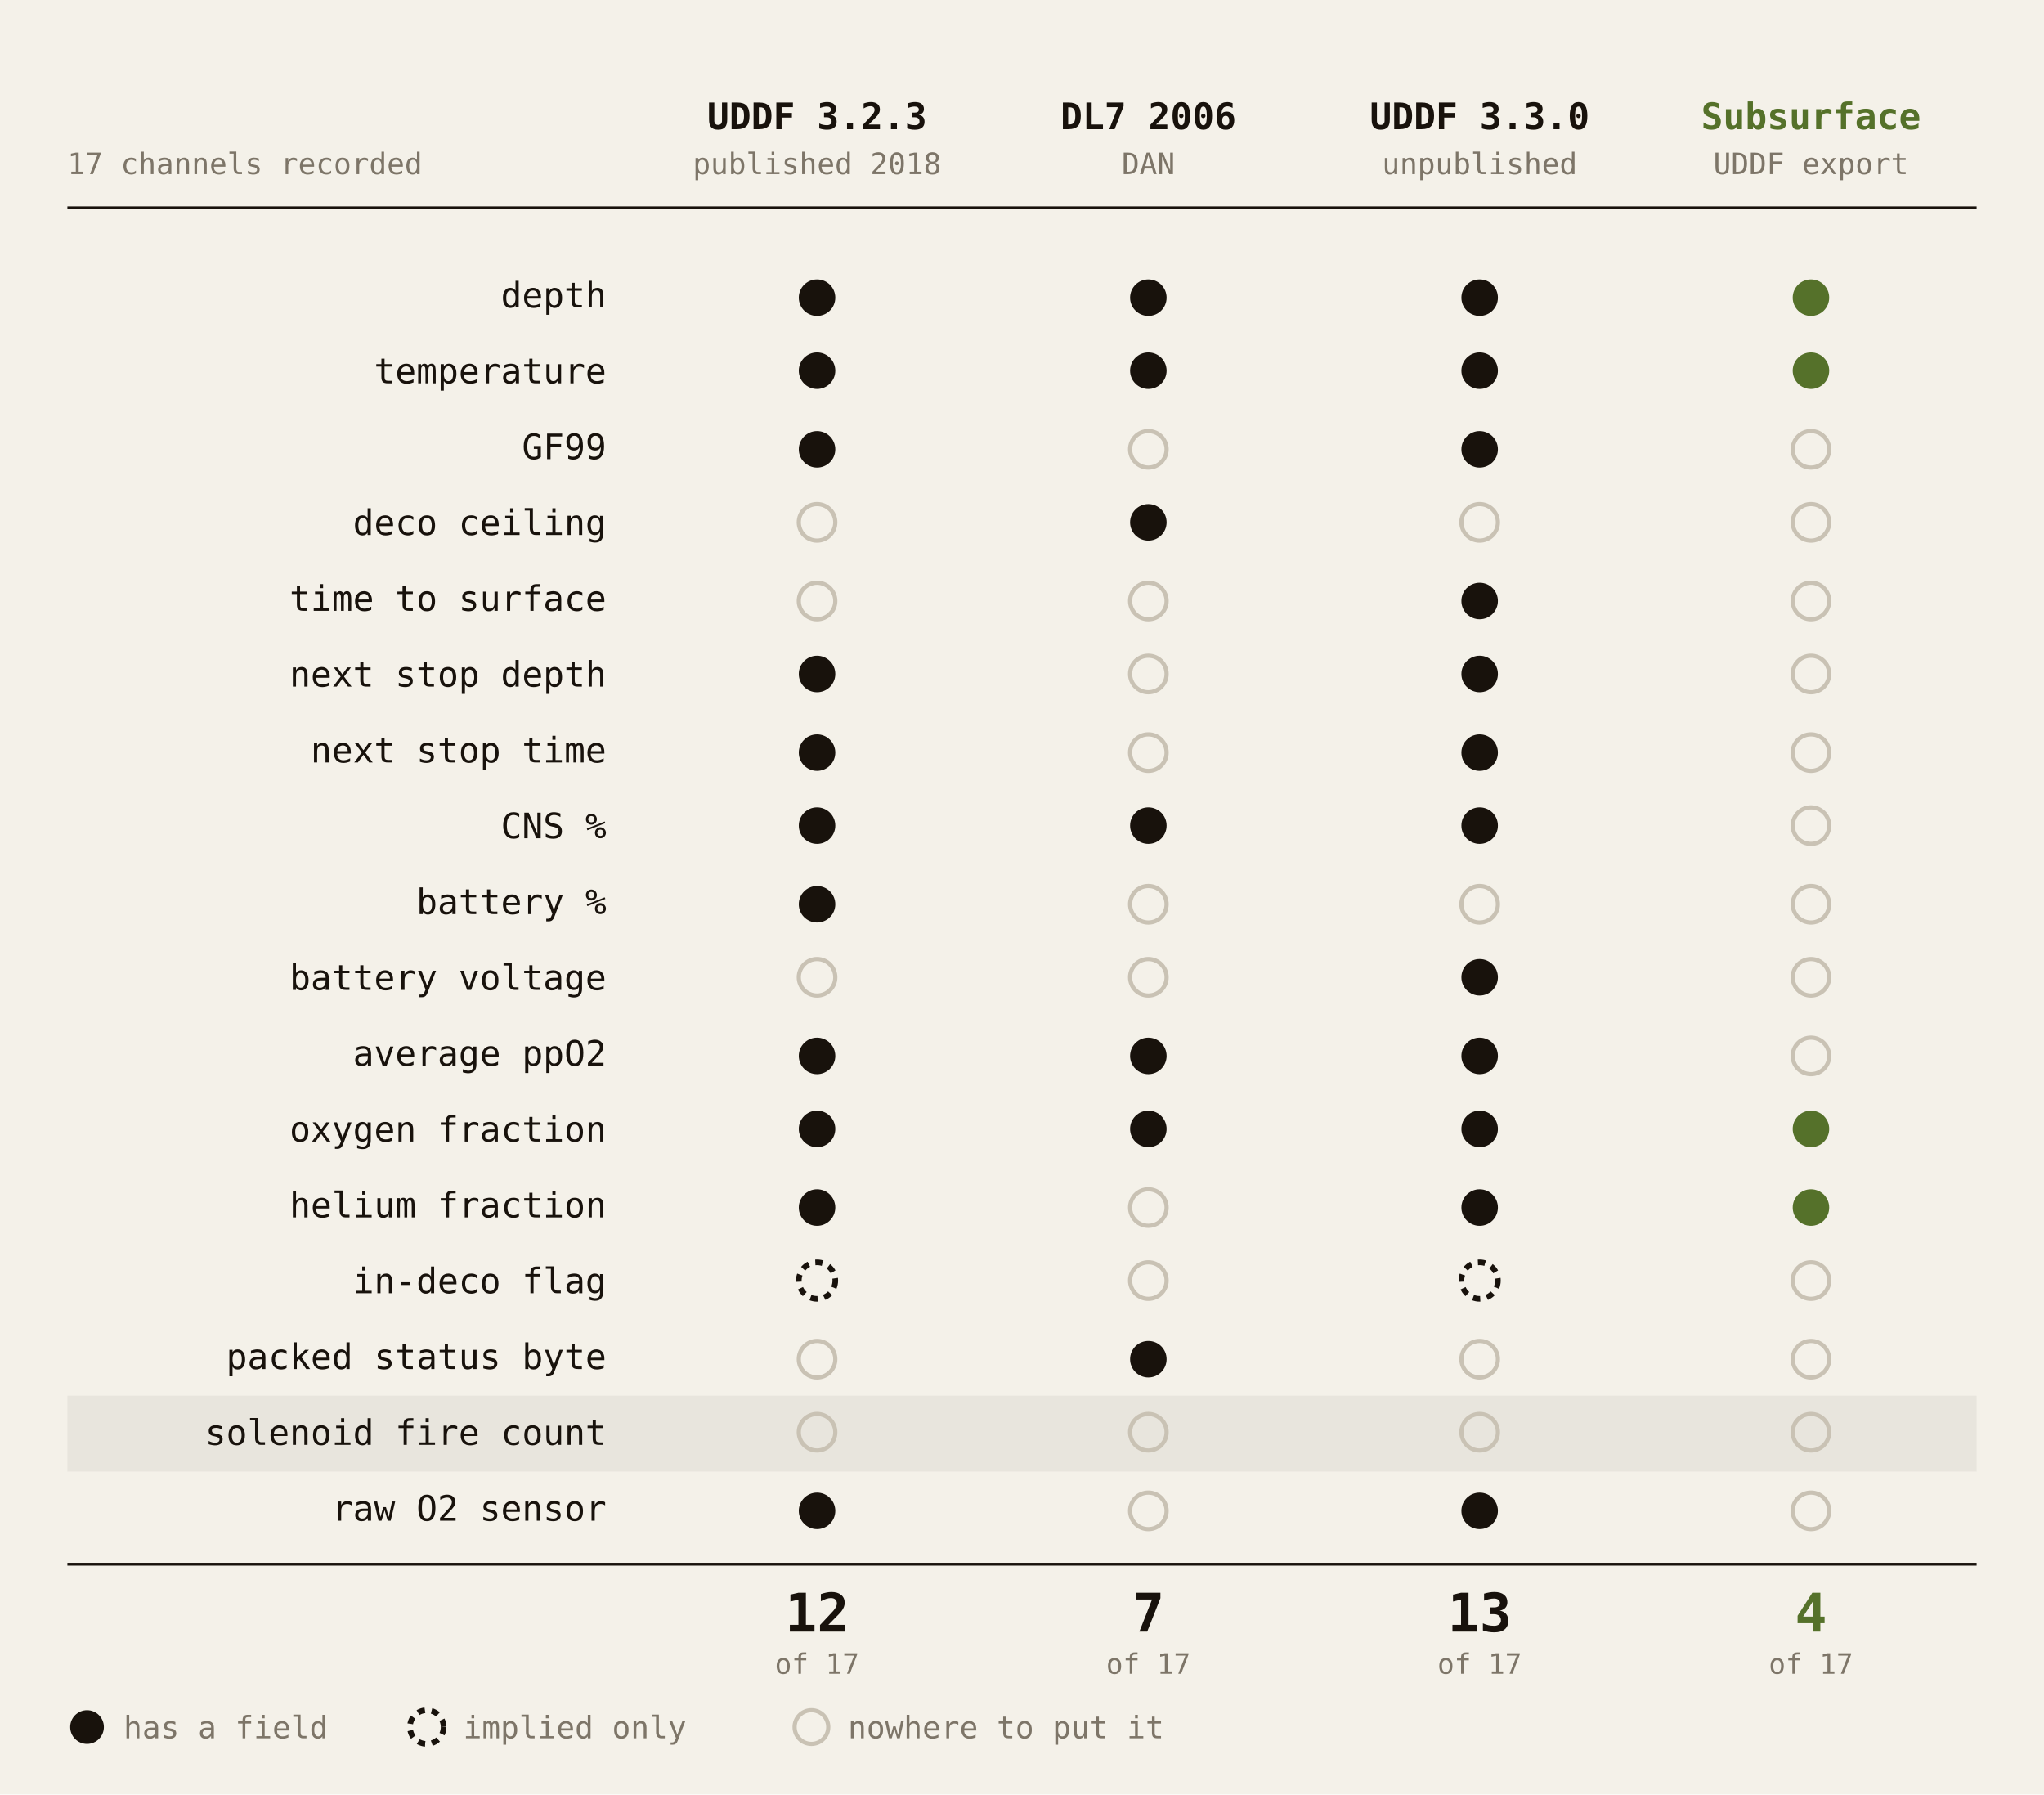
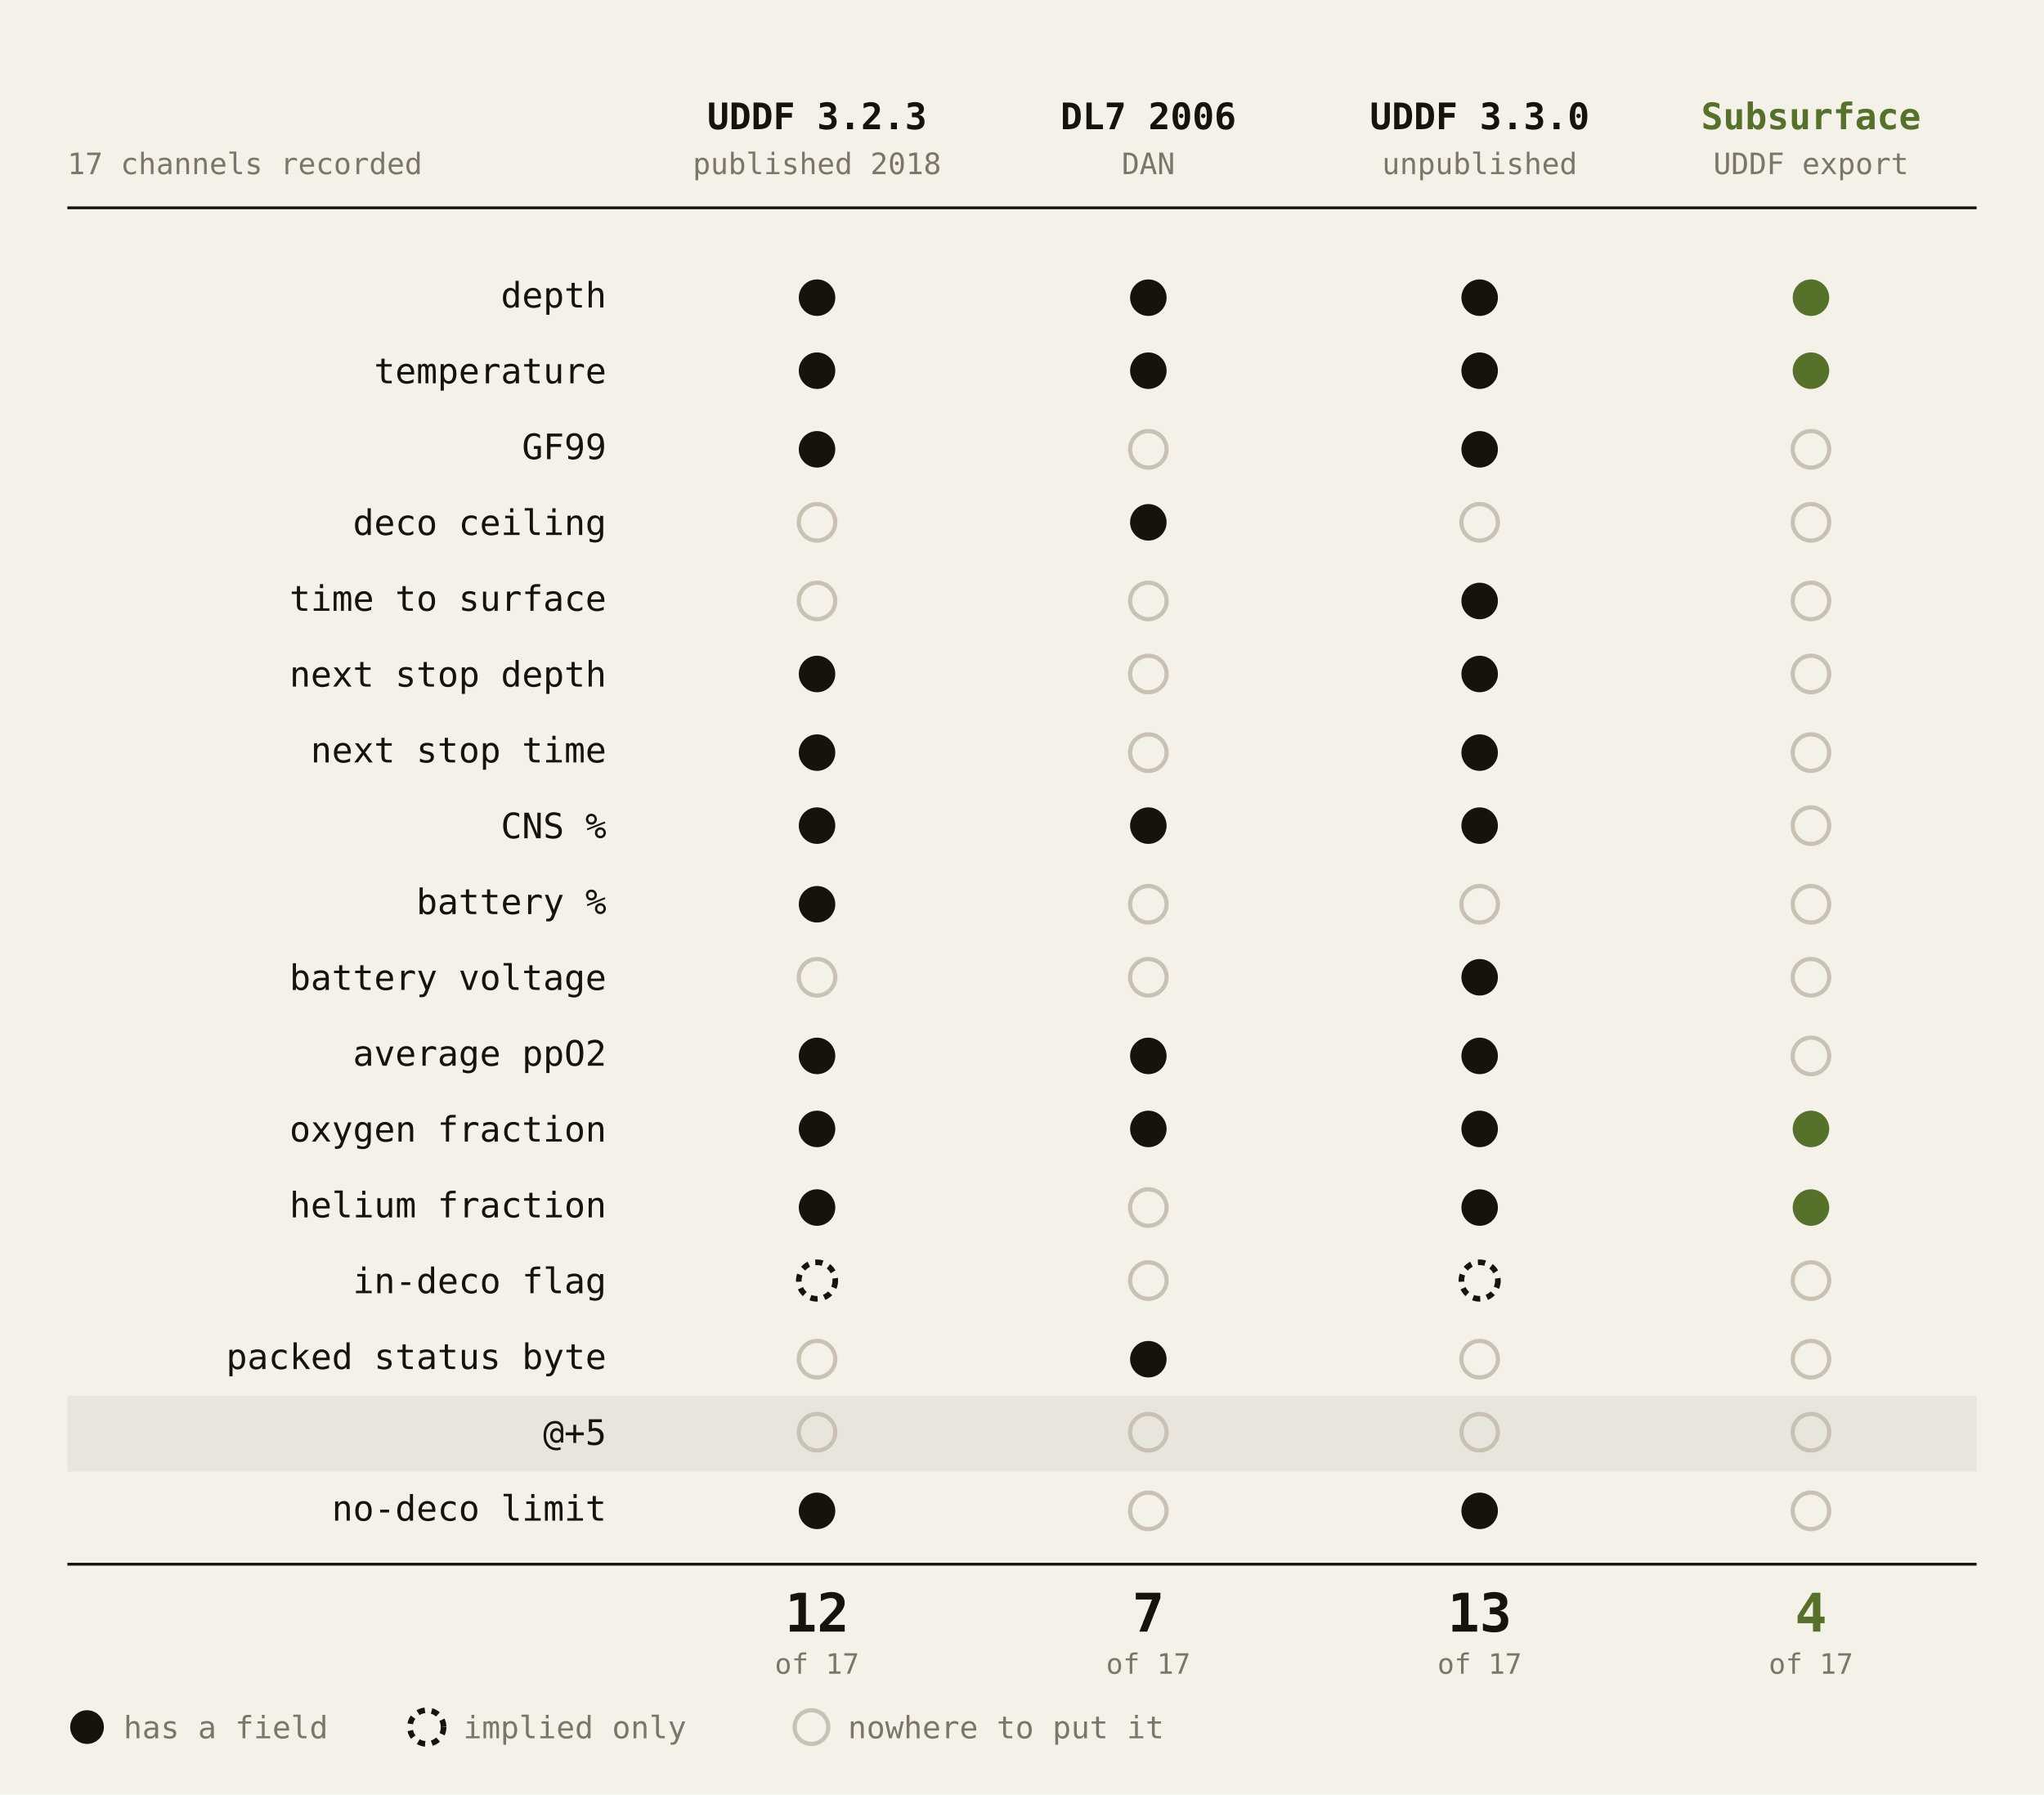
<svg xmlns="http://www.w3.org/2000/svg" width="728" height="639" viewBox="0 0 728 639" font-family="'JetBrains Mono','SFMono-Regular',Menlo,monospace">
  <rect width="728" height="639" fill="#f4f1e9" />
  <text x="291" y="46" text-anchor="middle" font-size="13" fill="#18120c" font-weight="600">UDDF 3.2.3</text>
  <text x="291" y="62" text-anchor="middle" font-size="10.5" fill="#7d7568">published 2018</text>
  <text x="409" y="46" text-anchor="middle" font-size="13" fill="#18120c" font-weight="600">DL7 2006</text>
  <text x="409" y="62" text-anchor="middle" font-size="10.5" fill="#7d7568">DAN</text>
  <text x="527" y="46" text-anchor="middle" font-size="13" fill="#18120c" font-weight="600">UDDF 3.3.0</text>
  <text x="527" y="62" text-anchor="middle" font-size="10.5" fill="#7d7568">unpublished</text>
  <text x="645" y="46" text-anchor="middle" font-size="13" fill="#55712a" font-weight="600">Subsurface</text>
  <text x="645" y="62" text-anchor="middle" font-size="10.5" fill="#7d7568">UDDF export</text>
  <text x="24" y="62" font-size="10.5" fill="#7d7568">17 channels recorded</text>
  <line x1="24" y1="74" x2="704" y2="74" stroke="#18120c" stroke-width="1" />
  <text x="216" y="109.5" text-anchor="end" font-size="12.5" fill="#18120c">depth</text>
  <circle cx="291" cy="106" r="6.5" fill="#18120c" />
  <circle cx="409" cy="106" r="6.5" fill="#18120c" />
  <circle cx="527" cy="106" r="6.5" fill="#18120c" />
  <circle cx="645" cy="106" r="6.5" fill="#55712a" />
  <text x="216" y="136.5" text-anchor="end" font-size="12.5" fill="#18120c">temperature</text>
  <circle cx="291" cy="132" r="6.5" fill="#18120c" />
  <circle cx="409" cy="132" r="6.5" fill="#18120c" />
  <circle cx="527" cy="132" r="6.5" fill="#18120c" />
  <circle cx="645" cy="132" r="6.5" fill="#55712a" />
  <text x="216" y="163.5" text-anchor="end" font-size="12.5" fill="#18120c">GF99</text>
  <circle cx="291" cy="160" r="6.5" fill="#18120c" />
  <circle cx="409" cy="160" r="6.5" fill="none" stroke="#c9c2b4" stroke-width="1.5" />
  <circle cx="527" cy="160" r="6.5" fill="#18120c" />
  <circle cx="645" cy="160" r="6.5" fill="none" stroke="#c9c2b4" stroke-width="1.5" />
  <text x="216" y="190.5" text-anchor="end" font-size="12.5" fill="#18120c">deco ceiling</text>
  <circle cx="291" cy="186" r="6.5" fill="none" stroke="#c9c2b4" stroke-width="1.5" />
  <circle cx="409" cy="186" r="6.5" fill="#18120c" />
  <circle cx="527" cy="186" r="6.5" fill="none" stroke="#c9c2b4" stroke-width="1.5" />
  <circle cx="645" cy="186" r="6.5" fill="none" stroke="#c9c2b4" stroke-width="1.5" />
  <text x="216" y="217.5" text-anchor="end" font-size="12.5" fill="#18120c">time to surface</text>
  <circle cx="291" cy="214" r="6.5" fill="none" stroke="#c9c2b4" stroke-width="1.5" />
  <circle cx="409" cy="214" r="6.5" fill="none" stroke="#c9c2b4" stroke-width="1.5" />
  <circle cx="527" cy="214" r="6.5" fill="#18120c" />
  <circle cx="645" cy="214" r="6.5" fill="none" stroke="#c9c2b4" stroke-width="1.5" />
  <text x="216" y="244.5" text-anchor="end" font-size="12.5" fill="#18120c">next stop depth</text>
  <circle cx="291" cy="240" r="6.5" fill="#18120c" />
  <circle cx="409" cy="240" r="6.5" fill="none" stroke="#c9c2b4" stroke-width="1.5" />
  <circle cx="527" cy="240" r="6.5" fill="#18120c" />
  <circle cx="645" cy="240" r="6.5" fill="none" stroke="#c9c2b4" stroke-width="1.5" />
  <text x="216" y="271.5" text-anchor="end" font-size="12.5" fill="#18120c">next stop time</text>
  <circle cx="291" cy="268" r="6.5" fill="#18120c" />
  <circle cx="409" cy="268" r="6.5" fill="none" stroke="#c9c2b4" stroke-width="1.5" />
  <circle cx="527" cy="268" r="6.5" fill="#18120c" />
  <circle cx="645" cy="268" r="6.5" fill="none" stroke="#c9c2b4" stroke-width="1.5" />
  <text x="216" y="298.5" text-anchor="end" font-size="12.5" fill="#18120c">CNS %</text>
  <circle cx="291" cy="294" r="6.5" fill="#18120c" />
  <circle cx="409" cy="294" r="6.5" fill="#18120c" />
  <circle cx="527" cy="294" r="6.5" fill="#18120c" />
  <circle cx="645" cy="294" r="6.5" fill="none" stroke="#c9c2b4" stroke-width="1.5" />
  <text x="216" y="325.5" text-anchor="end" font-size="12.5" fill="#18120c">battery %</text>
  <circle cx="291" cy="322" r="6.5" fill="#18120c" />
  <circle cx="409" cy="322" r="6.5" fill="none" stroke="#c9c2b4" stroke-width="1.5" />
  <circle cx="527" cy="322" r="6.5" fill="none" stroke="#c9c2b4" stroke-width="1.5" />
  <circle cx="645" cy="322" r="6.5" fill="none" stroke="#c9c2b4" stroke-width="1.5" />
  <text x="216" y="352.5" text-anchor="end" font-size="12.5" fill="#18120c">battery voltage</text>
  <circle cx="291" cy="348" r="6.5" fill="none" stroke="#c9c2b4" stroke-width="1.5" />
  <circle cx="409" cy="348" r="6.5" fill="none" stroke="#c9c2b4" stroke-width="1.5" />
  <circle cx="527" cy="348" r="6.5" fill="#18120c" />
  <circle cx="645" cy="348" r="6.5" fill="none" stroke="#c9c2b4" stroke-width="1.5" />
  <text x="216" y="379.5" text-anchor="end" font-size="12.5" fill="#18120c">average ppO2</text>
  <circle cx="291" cy="376" r="6.5" fill="#18120c" />
  <circle cx="409" cy="376" r="6.5" fill="#18120c" />
  <circle cx="527" cy="376" r="6.5" fill="#18120c" />
  <circle cx="645" cy="376" r="6.5" fill="none" stroke="#c9c2b4" stroke-width="1.5" />
  <text x="216" y="406.5" text-anchor="end" font-size="12.5" fill="#18120c">oxygen fraction</text>
  <circle cx="291" cy="402" r="6.5" fill="#18120c" />
  <circle cx="409" cy="402" r="6.5" fill="#18120c" />
  <circle cx="527" cy="402" r="6.5" fill="#18120c" />
  <circle cx="645" cy="402" r="6.5" fill="#55712a" />
  <text x="216" y="433.5" text-anchor="end" font-size="12.5" fill="#18120c">helium fraction</text>
  <circle cx="291" cy="430" r="6.5" fill="#18120c" />
  <circle cx="409" cy="430" r="6.5" fill="none" stroke="#c9c2b4" stroke-width="1.5" />
  <circle cx="527" cy="430" r="6.5" fill="#18120c" />
  <circle cx="645" cy="430" r="6.5" fill="#55712a" />
  <text x="216" y="460.5" text-anchor="end" font-size="12.5" fill="#18120c">in-deco flag</text>
  <circle cx="291" cy="456" r="6.5" fill="none" stroke="#18120c" stroke-width="2" stroke-dasharray="2.6 2.4" />
  <circle cx="409" cy="456" r="6.5" fill="none" stroke="#c9c2b4" stroke-width="1.5" />
  <circle cx="527" cy="456" r="6.5" fill="none" stroke="#18120c" stroke-width="2" stroke-dasharray="2.6 2.4" />
  <circle cx="645" cy="456" r="6.5" fill="none" stroke="#c9c2b4" stroke-width="1.5" />
  <text x="216" y="487.5" text-anchor="end" font-size="12.5" fill="#18120c">packed status byte</text>
  <circle cx="291" cy="484" r="6.5" fill="none" stroke="#c9c2b4" stroke-width="1.5" />
  <circle cx="409" cy="484" r="6.5" fill="#18120c" />
  <circle cx="527" cy="484" r="6.5" fill="none" stroke="#c9c2b4" stroke-width="1.5" />
  <circle cx="645" cy="484" r="6.5" fill="none" stroke="#c9c2b4" stroke-width="1.5" />
  <rect x="24" y="497" width="680" height="27" fill="#18120c" opacity="0.055" />
-   <text x="216" y="514.5" text-anchor="end" font-size="12.5" fill="#18120c">solenoid fire count</text>
+   <text x="216" y="514.5" text-anchor="end" font-size="12.5" fill="#18120c">@+5</text>
  <circle cx="291" cy="510" r="6.5" fill="none" stroke="#c9c2b4" stroke-width="1.5" />
  <circle cx="409" cy="510" r="6.5" fill="none" stroke="#c9c2b4" stroke-width="1.5" />
  <circle cx="527" cy="510" r="6.5" fill="none" stroke="#c9c2b4" stroke-width="1.5" />
  <circle cx="645" cy="510" r="6.5" fill="none" stroke="#c9c2b4" stroke-width="1.5" />
-   <text x="216" y="541.5" text-anchor="end" font-size="12.5" fill="#18120c">raw O2 sensor</text>
+   <text x="216" y="541.5" text-anchor="end" font-size="12.5" fill="#18120c">no-deco limit</text>
  <circle cx="291" cy="538" r="6.5" fill="#18120c" />
  <circle cx="409" cy="538" r="6.5" fill="none" stroke="#c9c2b4" stroke-width="1.5" />
  <circle cx="527" cy="538" r="6.5" fill="#18120c" />
  <circle cx="645" cy="538" r="6.5" fill="none" stroke="#c9c2b4" stroke-width="1.5" />
  <line x1="24" y1="557" x2="704" y2="557" stroke="#18120c" stroke-width="1" />
  <text x="291" y="581" text-anchor="middle" font-size="19" font-weight="700" fill="#18120c">12</text>
  <text x="291" y="596" text-anchor="middle" font-size="10" fill="#7d7568">of 17</text>
  <text x="409" y="581" text-anchor="middle" font-size="19" font-weight="700" fill="#18120c">7</text>
  <text x="409" y="596" text-anchor="middle" font-size="10" fill="#7d7568">of 17</text>
  <text x="527" y="581" text-anchor="middle" font-size="19" font-weight="700" fill="#18120c">13</text>
  <text x="527" y="596" text-anchor="middle" font-size="10" fill="#7d7568">of 17</text>
  <text x="645" y="581" text-anchor="middle" font-size="19" font-weight="700" fill="#55712a">4</text>
  <text x="645" y="596" text-anchor="middle" font-size="10" fill="#7d7568">of 17</text>
  <circle cx="31" cy="615" r="6" fill="#18120c" />
  <text x="44" y="619" font-size="11" fill="#7d7568">has a field</text>
  <circle cx="152" cy="615" r="6" fill="none" stroke="#18120c" stroke-width="2" stroke-dasharray="2.6 2.4" />
  <text x="165" y="619" font-size="11" fill="#7d7568">implied only</text>
  <circle cx="289" cy="615" r="6" fill="none" stroke="#c9c2b4" stroke-width="1.5" />
  <text x="302" y="619" font-size="11" fill="#7d7568">nowhere to put it</text>
</svg>
